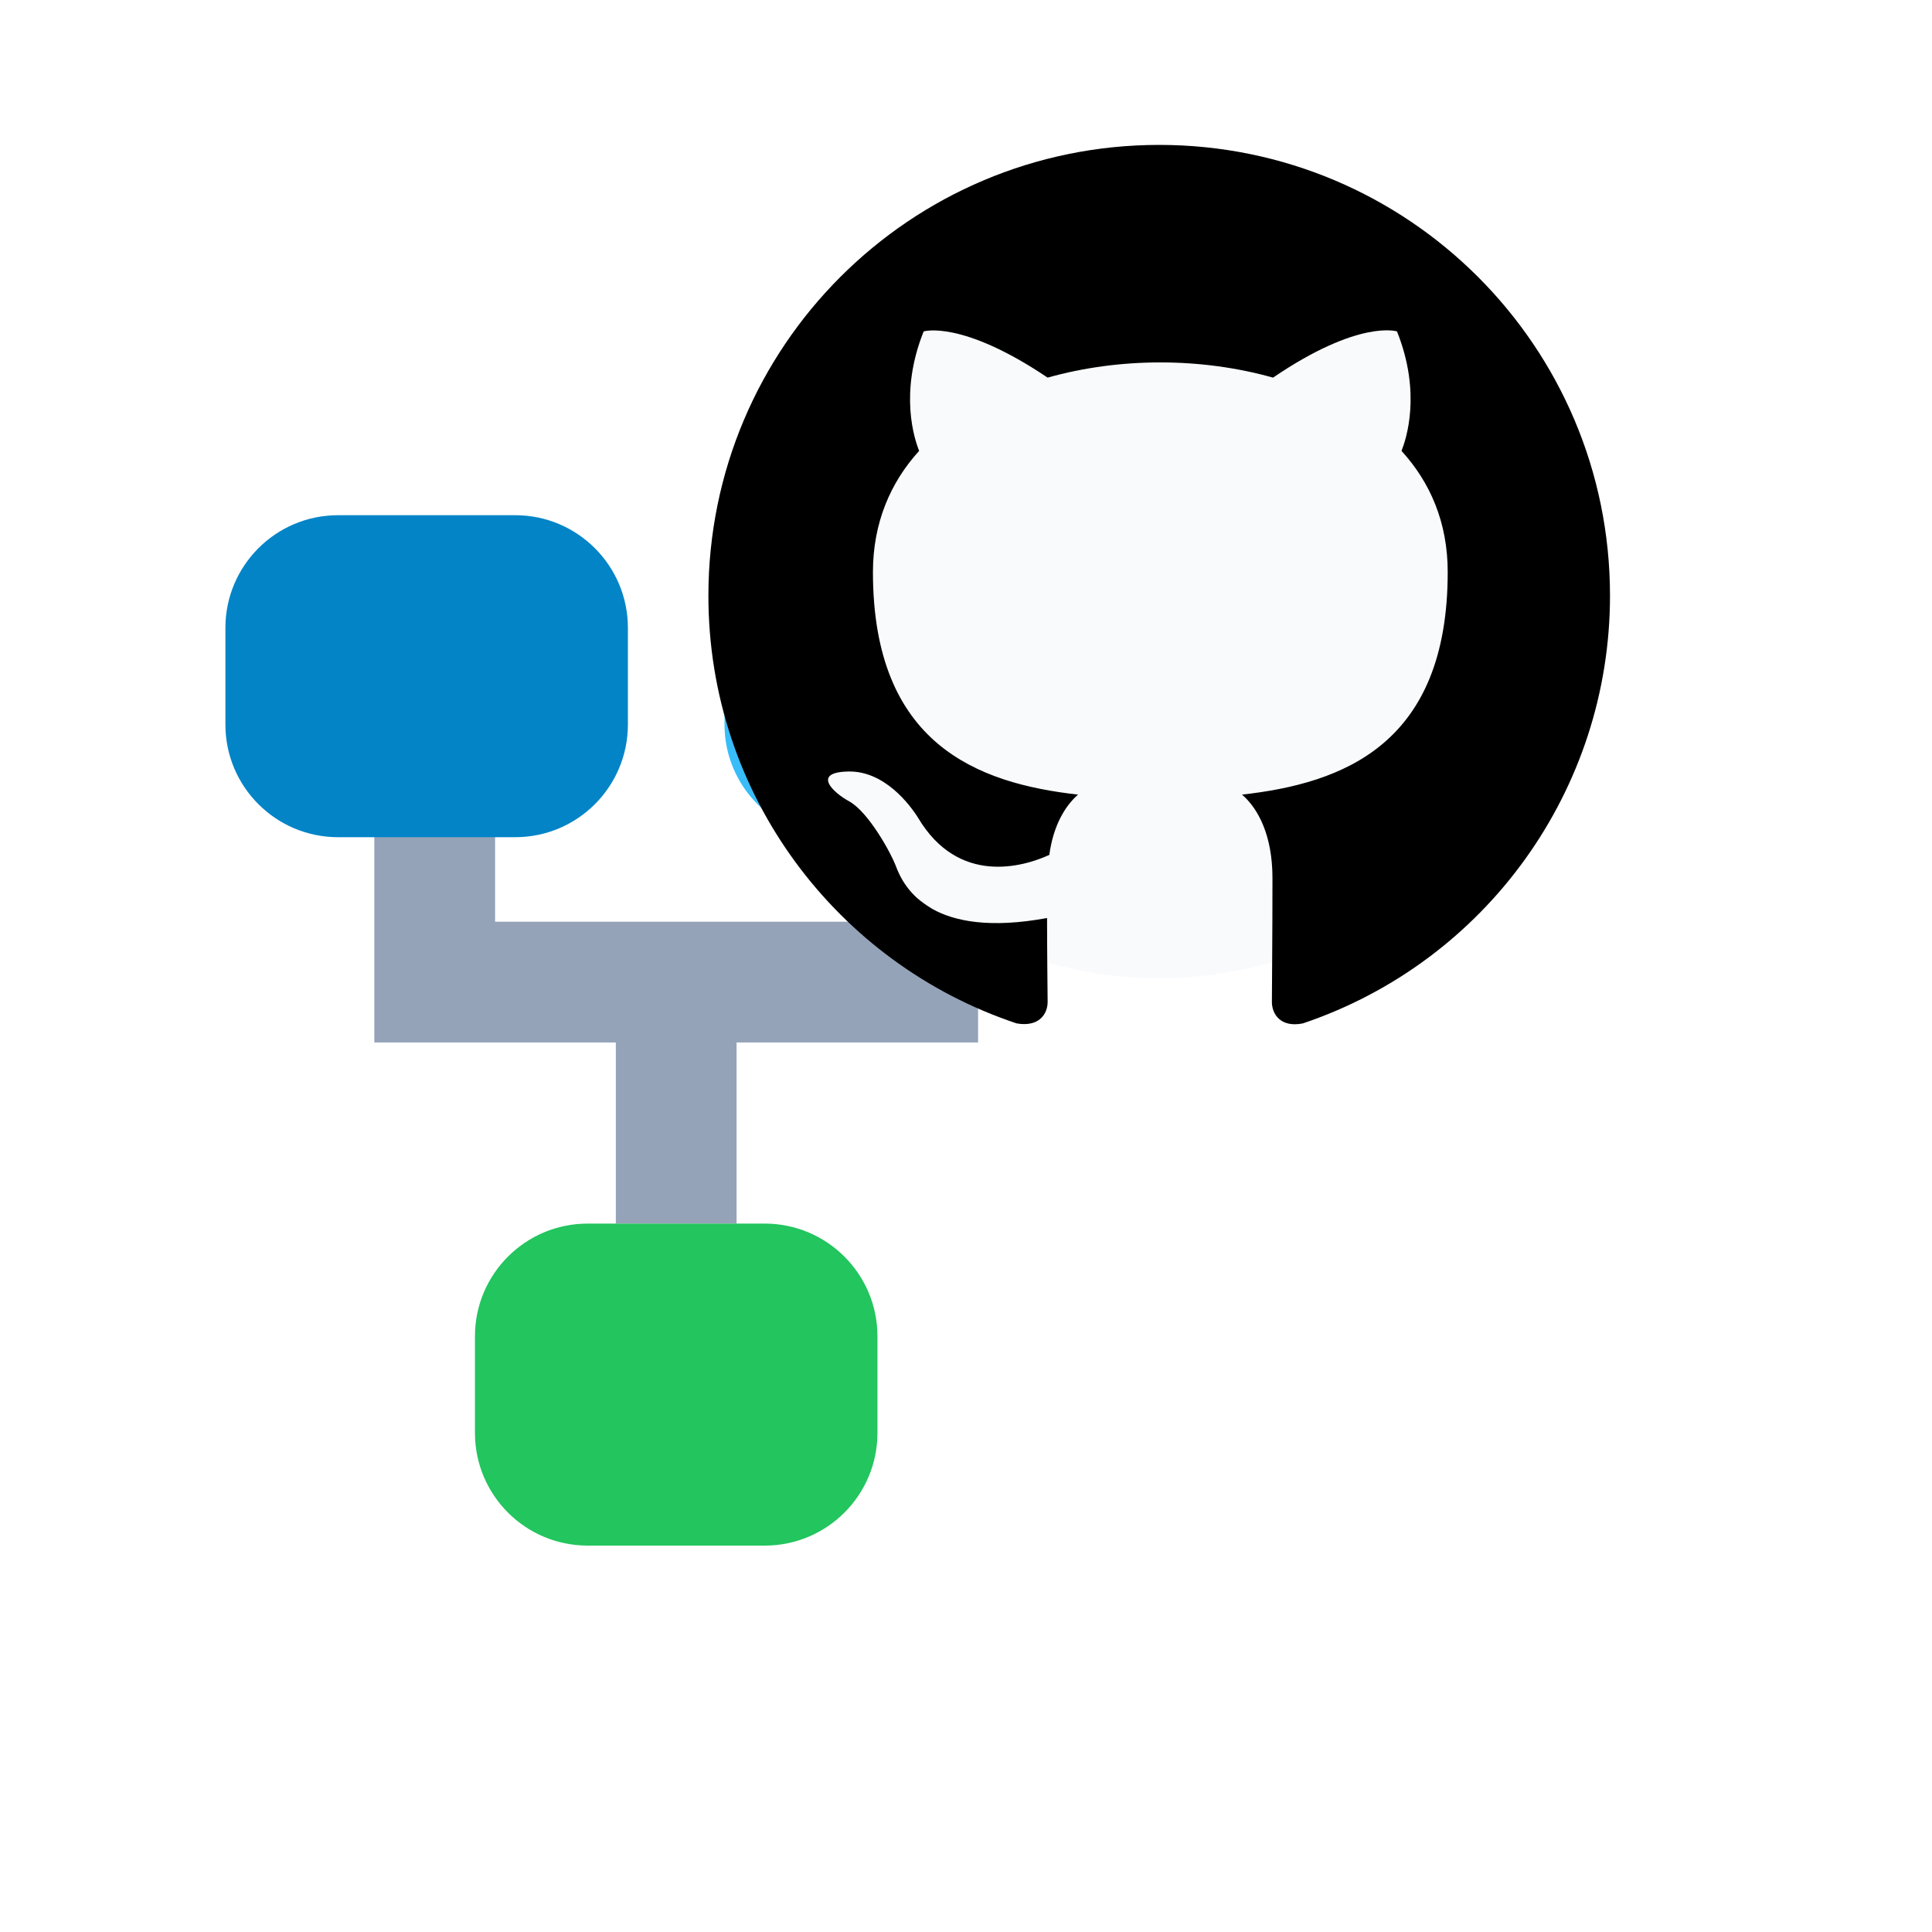
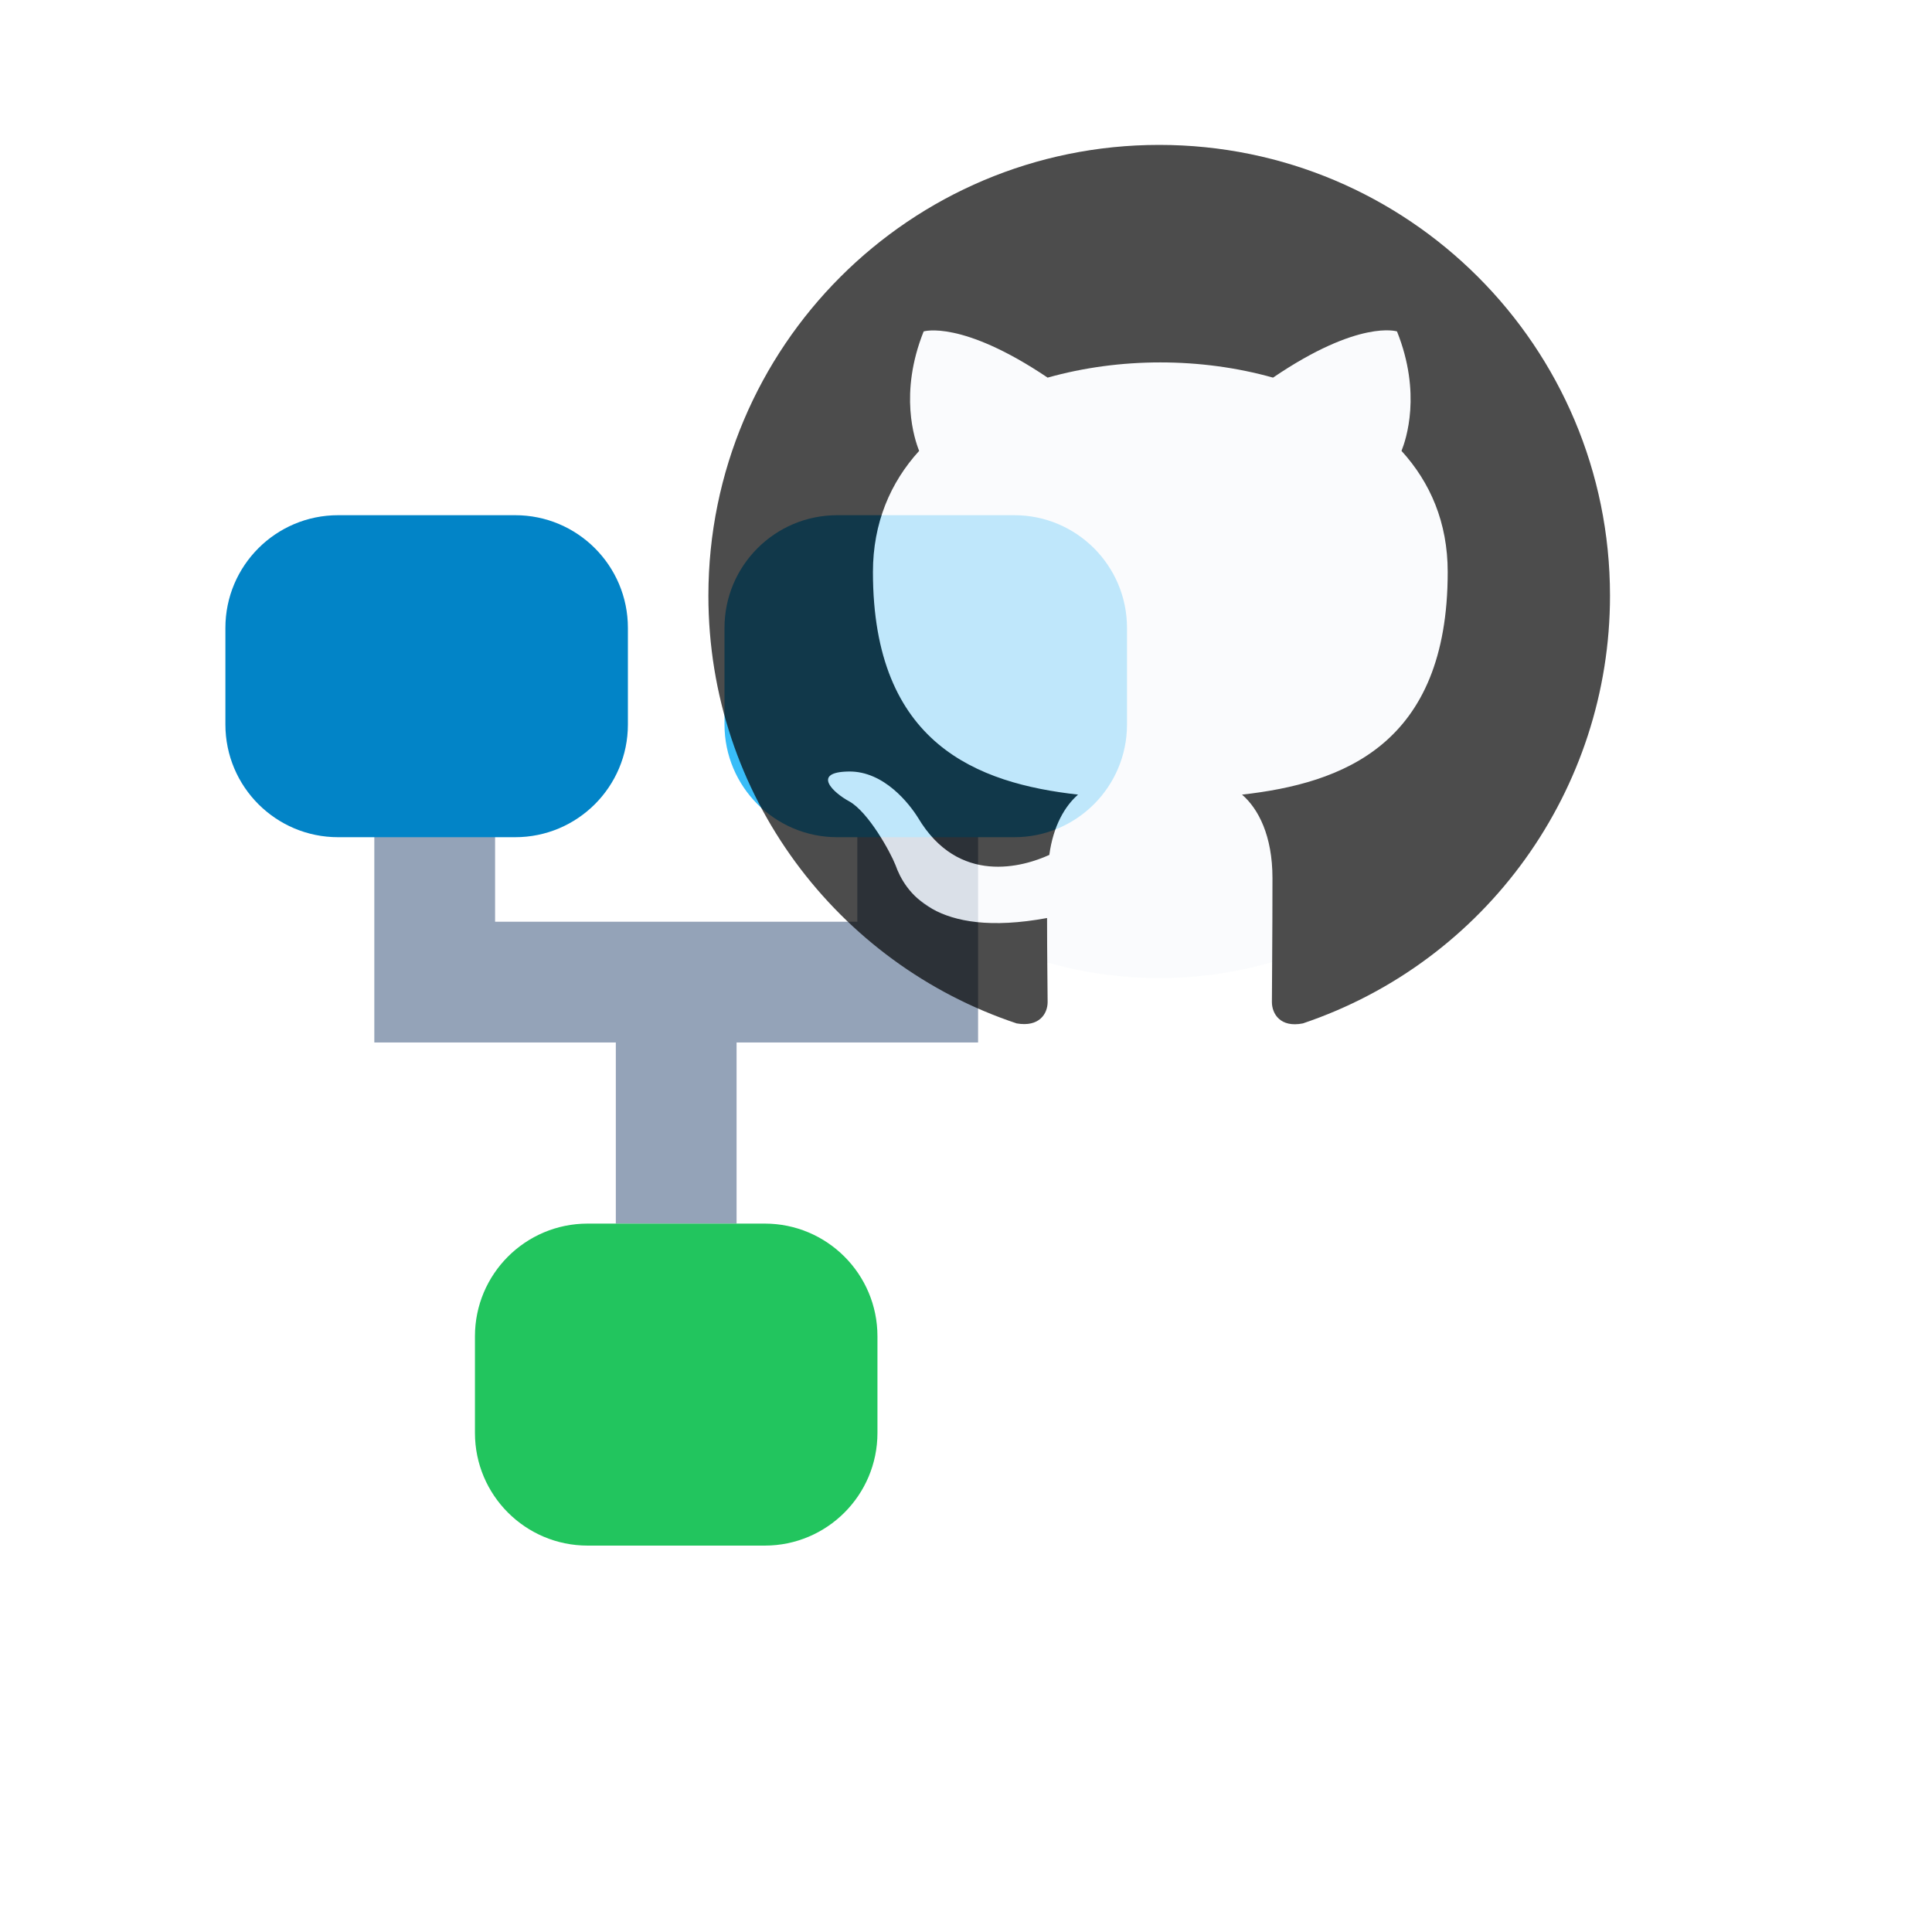
<svg xmlns="http://www.w3.org/2000/svg" viewBox="0 0 24 24" width="24" height="24">
  <g transform="translate(1.2 6.2)">
    <g transform="translate(-1.8 -2.6)">
      <g stroke="#94a3b8" stroke-width="1.5" fill="none">
        <path d="M6 5.6v3h6v-3M9 8.6v3" />
      </g>
      <rect x="3.4" y="2.8" width="5" height="4" rx="1.4" fill="#0284c7" />
      <rect x="9.6" y="2.8" width="5" height="4" rx="1.4" fill="#38bdf8" />
      <rect x="6.5" y="11.6" width="5" height="4" rx="1.4" fill="#22c55e" />
    </g>
  </g>
  <g transform="translate(8.8 1.8)">
-     <circle cx="5.6" cy="5.3" r="5.05" fill="#f8fafc" />
-     <path d="M8 0C3.58 0 0 3.58 0 8c0 3.54 2.29 6.53 5.47 7.59.4.07.55-.17.55-.38 0-.19-.01-.82-.01-1.49-2.01.37-2.53-.49-2.69-.94-.09-.23-.48-.94-.82-1.13-.28-.15-.68-.52-.01-.53.63-.01 1.08.58 1.23.82.72 1.21 1.87.87 2.33.66.07-.52.28-.87.51-1.07-1.78-.2-3.64-.89-3.64-3.95 0-.87.31-1.59.82-2.15-.08-.2-.36-1.02.08-2.12 0 0 .67-.21 2.2.82.64-.18 1.32-.27 2-.27s1.36.09 2 .27c1.53-1.04 2.2-.82 2.2-.82.44 1.1.16 1.92.08 2.12.51.56.82 1.27.82 2.15 0 3.07-1.87 3.75-3.65 3.95.29.25.54.73.54 1.48 0 1.07-.01 1.93-.01 2.2 0 .21.15.46.55.38A8.01 8.01 0 0 0 16 8c0-4.42-3.58-8-8-8" transform="scale(0.7)" fill="#000" />
+     <g opacity="0.7">
+       <circle cx="5.6" cy="5.3" r="5.05" fill="#f8fafc" />
+       <path d="M8 0C3.58 0 0 3.58 0 8c0 3.54 2.29 6.53 5.47 7.59.4.07.55-.17.55-.38 0-.19-.01-.82-.01-1.49-2.01.37-2.53-.49-2.69-.94-.09-.23-.48-.94-.82-1.13-.28-.15-.68-.52-.01-.53.63-.01 1.08.58 1.23.82.72 1.21 1.87.87 2.33.66.07-.52.28-.87.51-1.07-1.78-.2-3.64-.89-3.64-3.95 0-.87.31-1.59.82-2.15-.08-.2-.36-1.02.08-2.12 0 0 .67-.21 2.2.82.64-.18 1.32-.27 2-.27s1.36.09 2 .27c1.53-1.04 2.2-.82 2.2-.82.44 1.1.16 1.92.08 2.12.51.56.82 1.27.82 2.15 0 3.07-1.87 3.75-3.65 3.95.29.25.54.73.54 1.48 0 1.07-.01 1.93-.01 2.2 0 .21.15.46.55.38A8.01 8.01 0 0 0 16 8c0-4.42-3.58-8-8-8" transform="scale(0.7)" fill="#000" />
+     </g>
  </g>
</svg>
